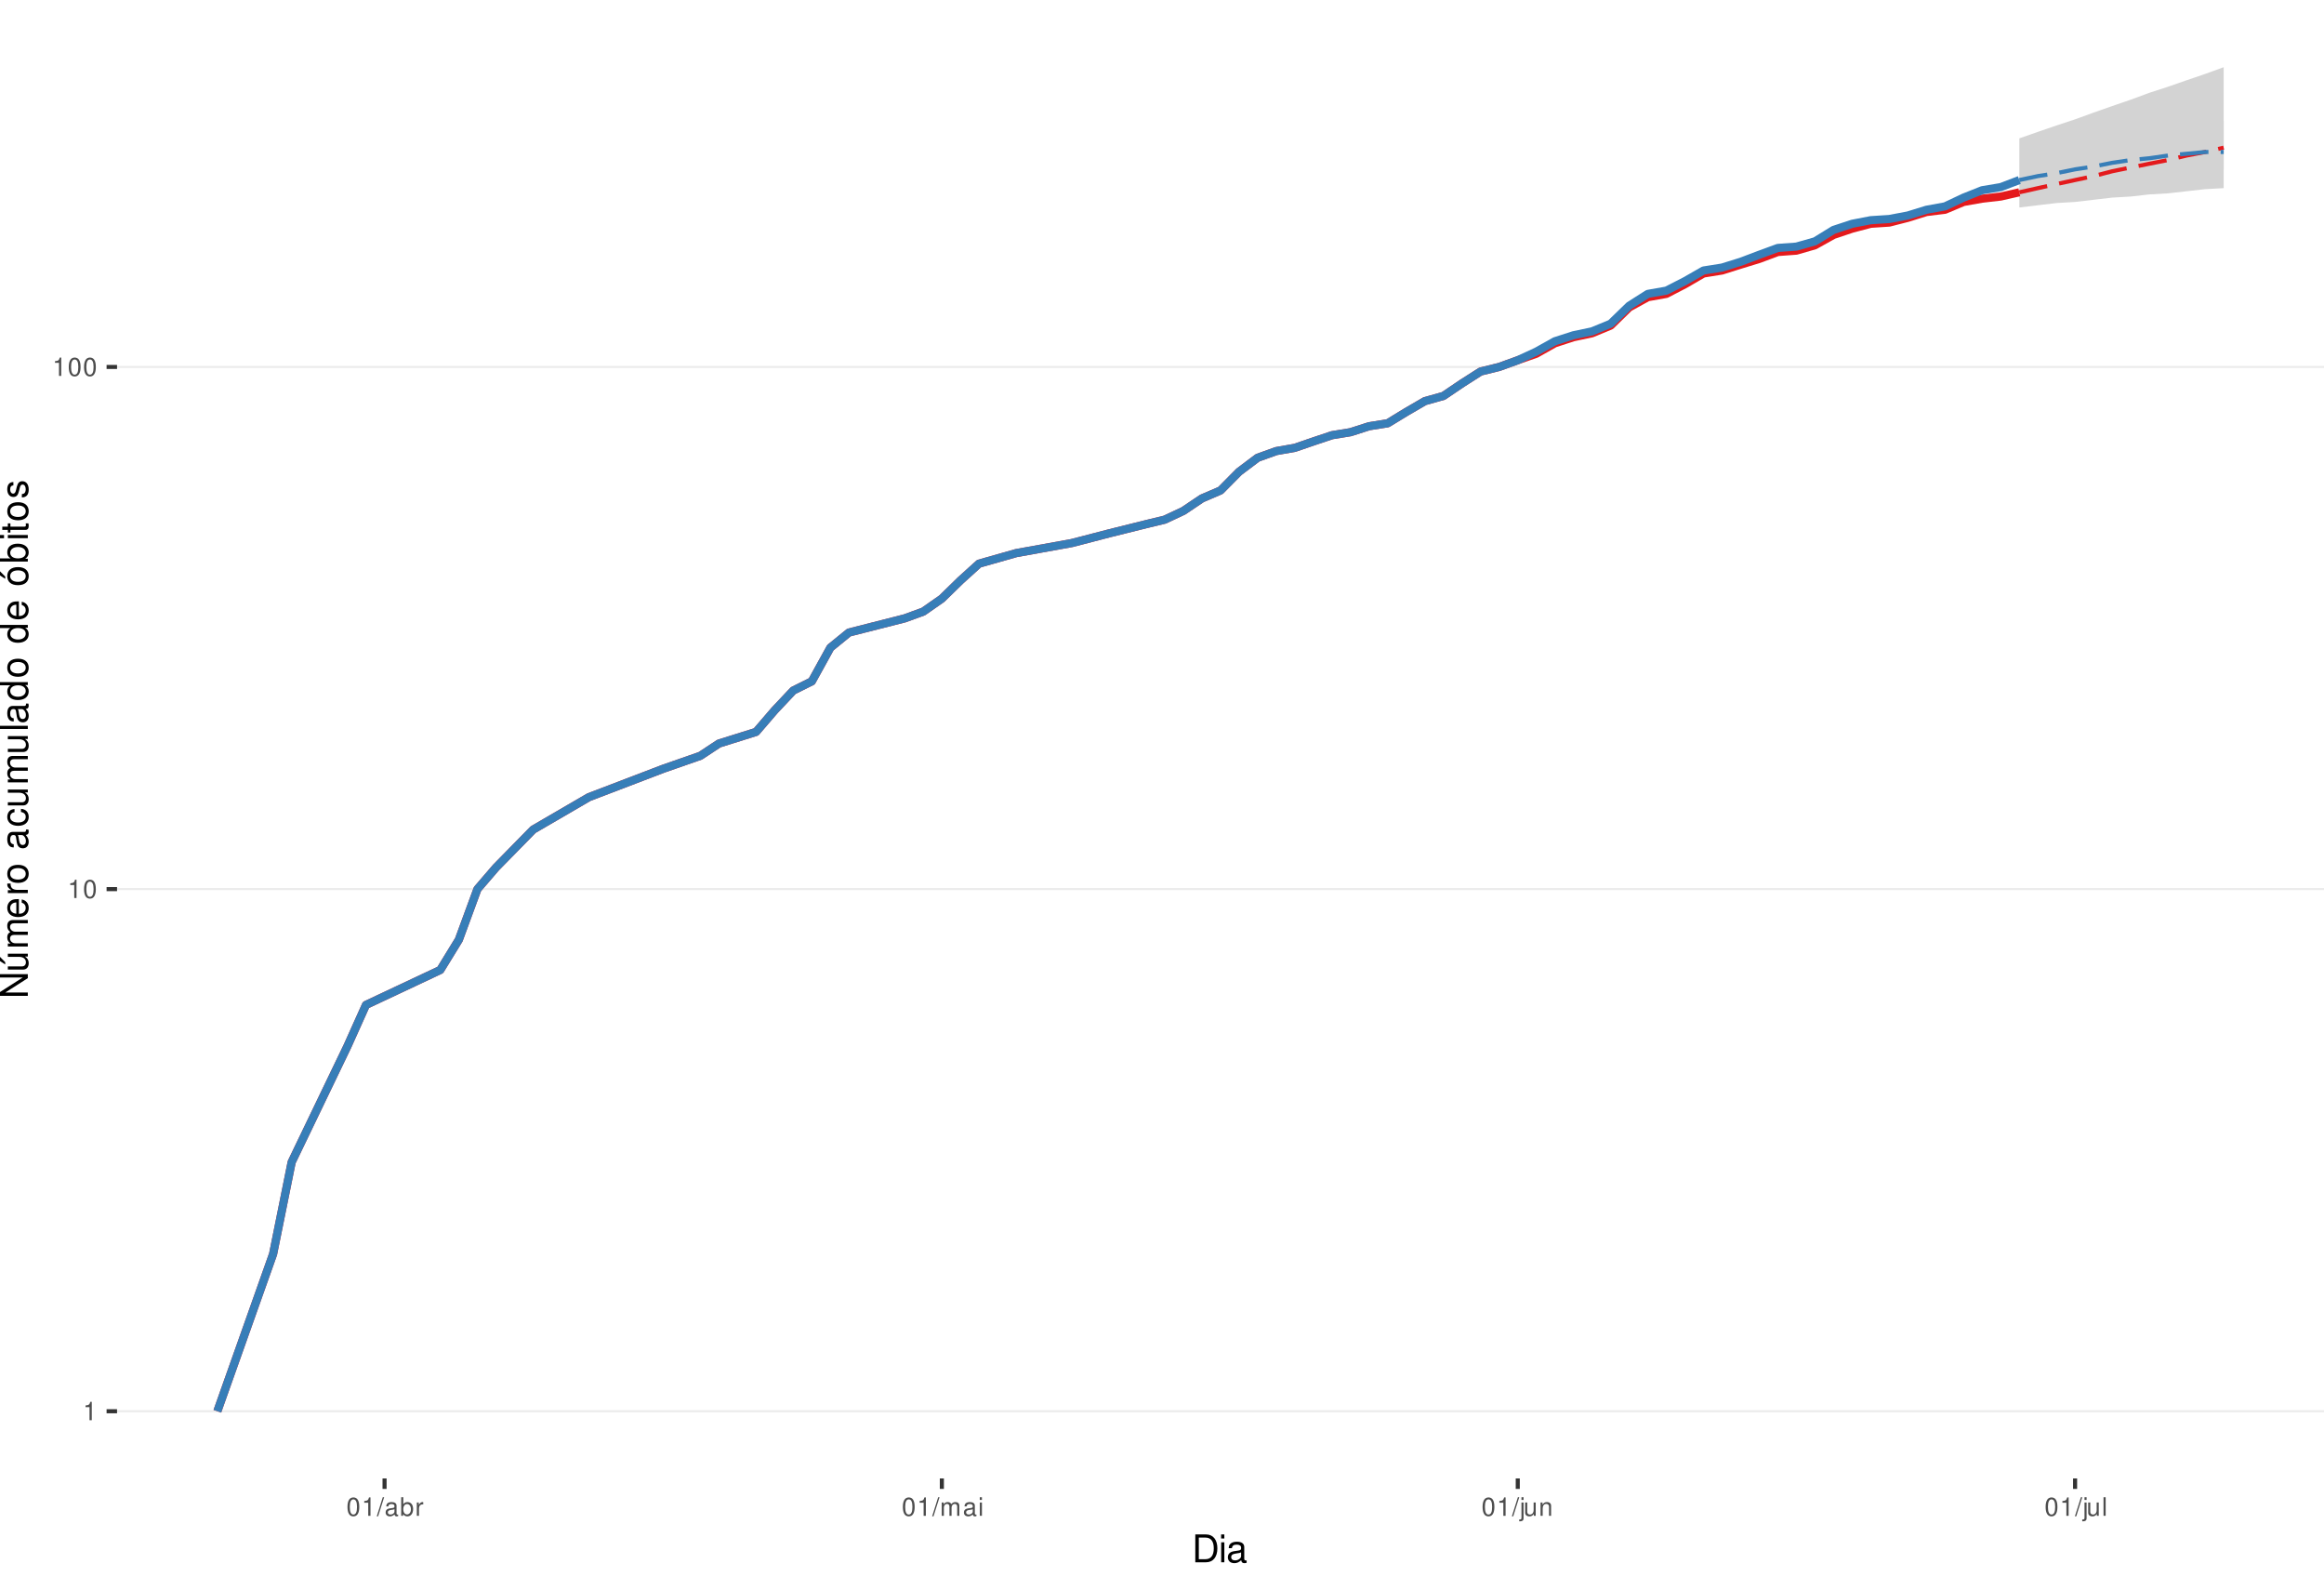
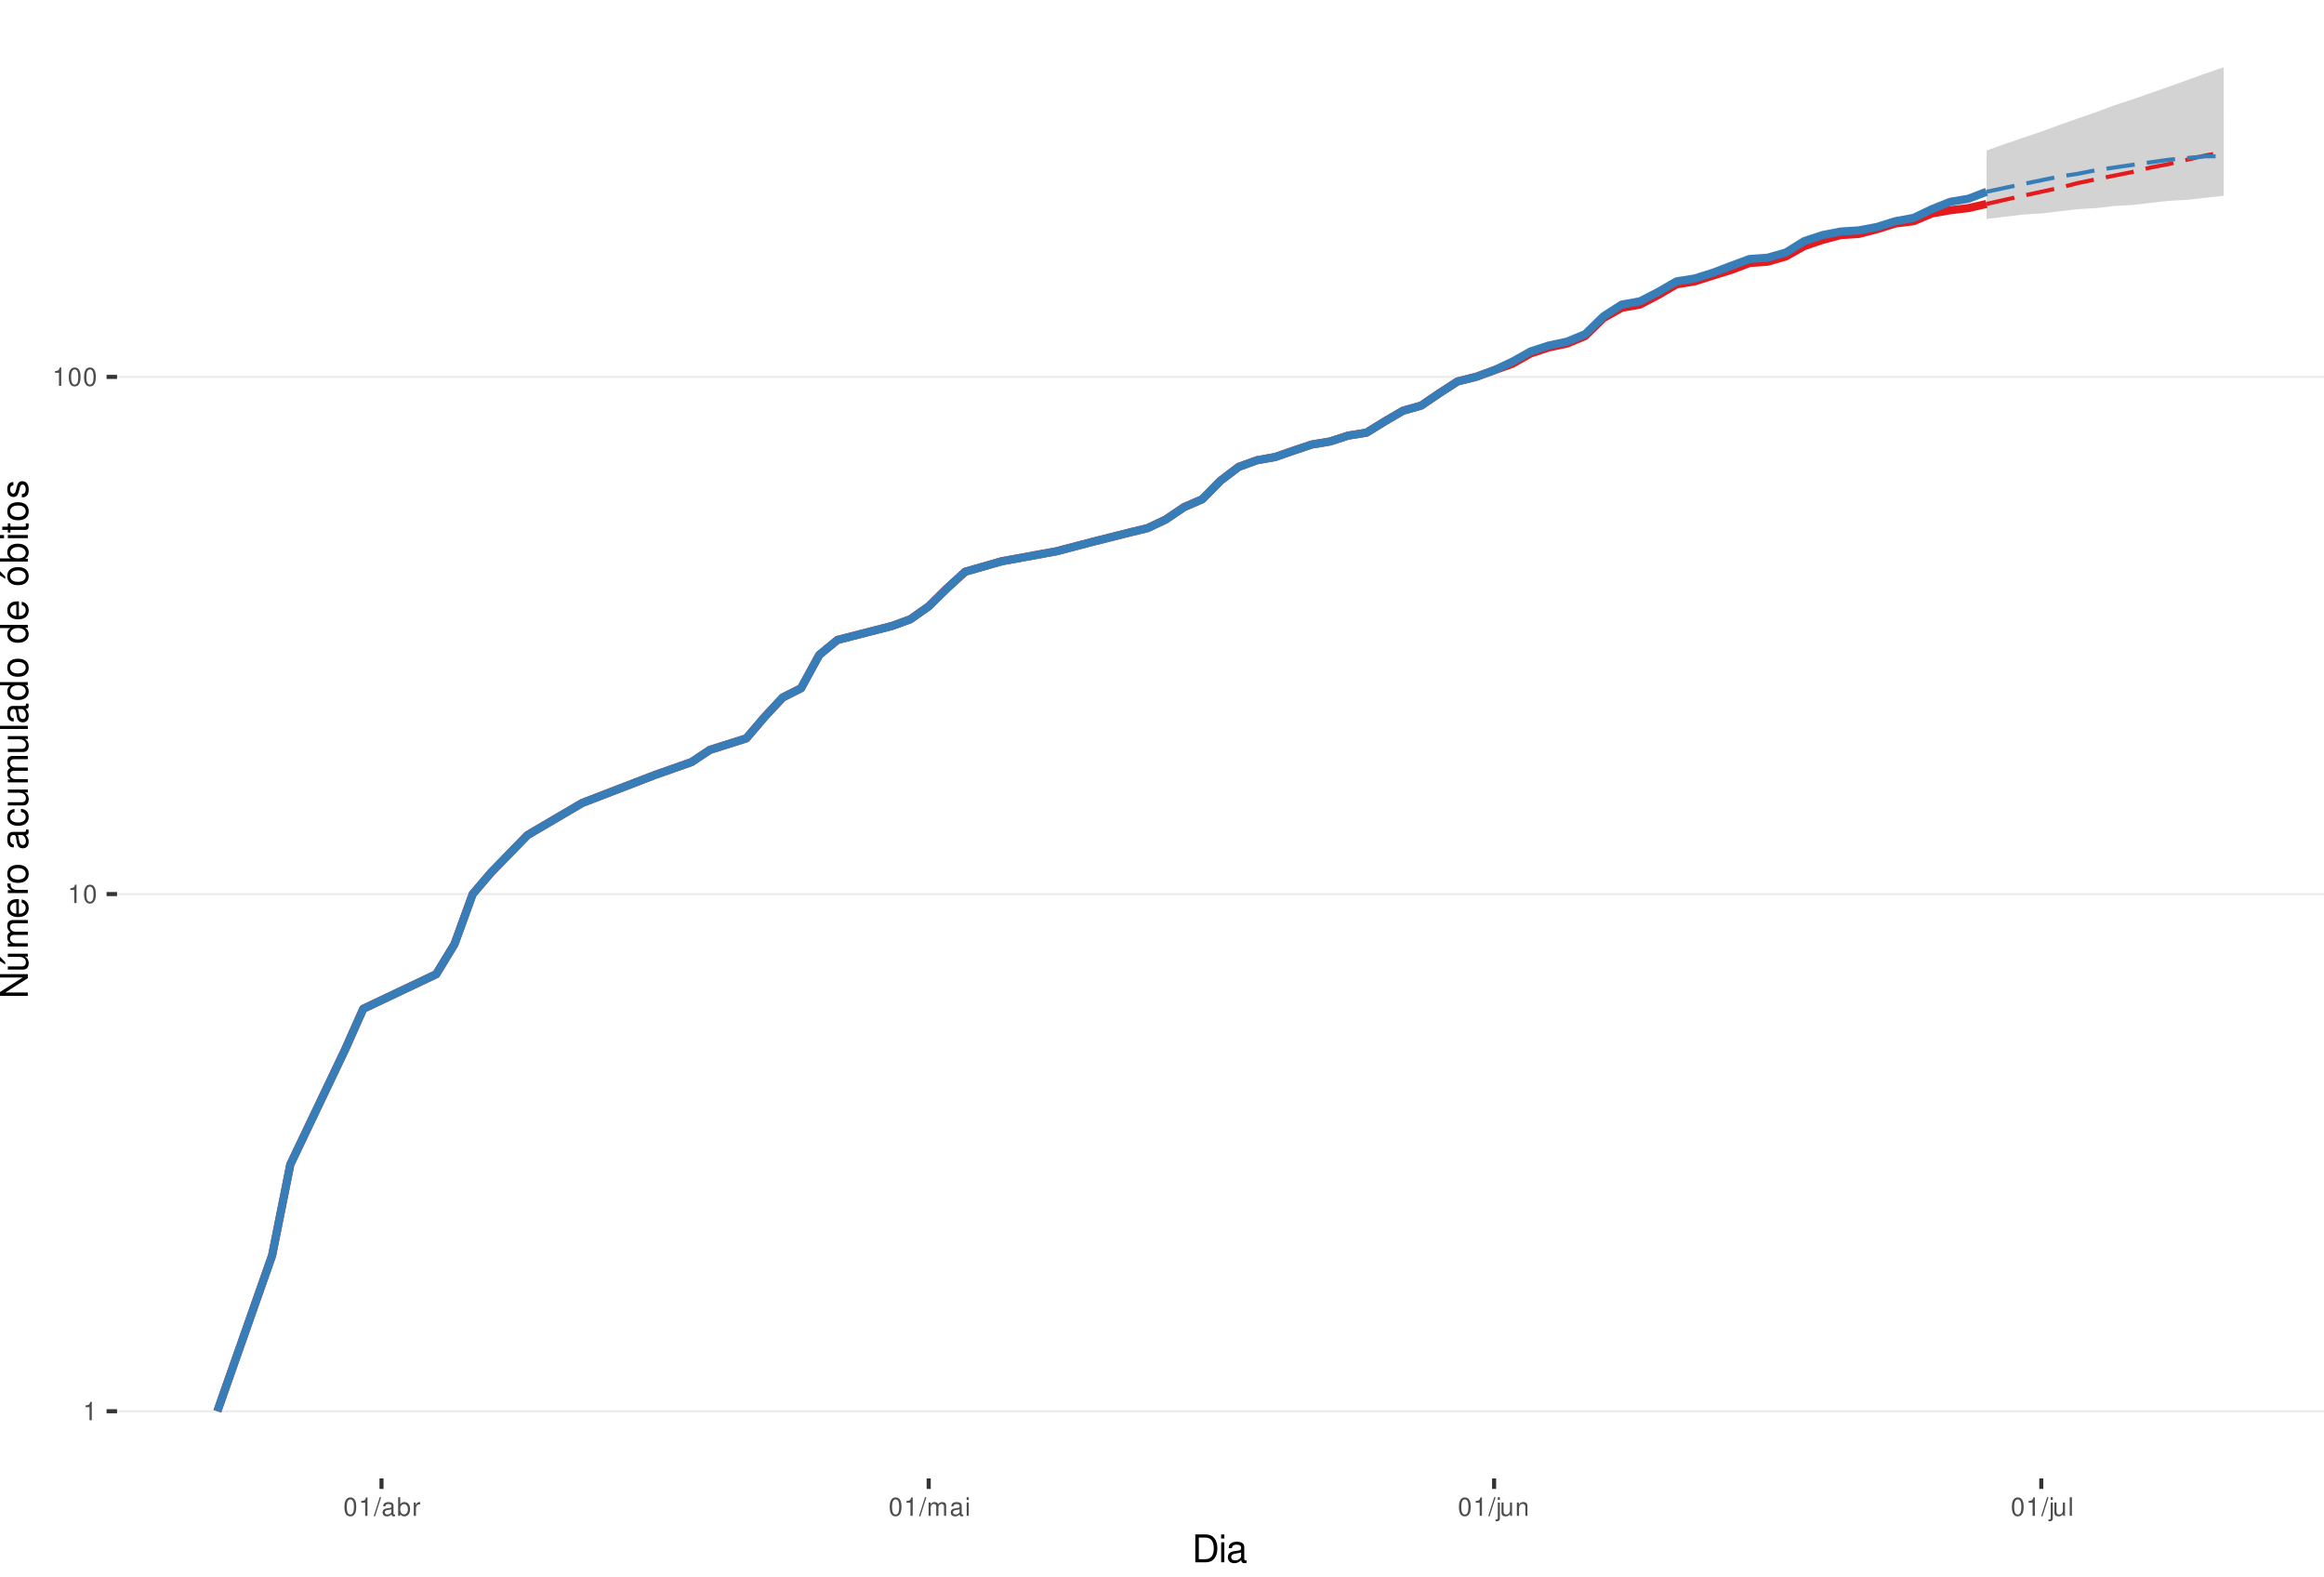
<svg xmlns="http://www.w3.org/2000/svg" xmlns:xlink="http://www.w3.org/1999/xlink" width="609pt" height="413pt" viewBox="0 0 609 413" version="1.1">
  <defs>
    <g>
      <symbol overflow="visible" id="glyph0-0">
        <path style="stroke:none;" d="" />
      </symbol>
      <symbol overflow="visible" id="glyph0-1">
        <path style="stroke:none;" d="M 1.719 -3.422 L 1.719 0 L 2.312 0 L 2.312 -4.812 L 1.922 -4.812 C 1.719 -4.078 1.578 -3.969 0.672 -3.859 L 0.672 -3.422 Z M 1.719 -3.422 " />
      </symbol>
      <symbol overflow="visible" id="glyph0-2">
        <path style="stroke:none;" d="M 1.828 -4.812 C 1.391 -4.812 0.984 -4.609 0.75 -4.281 C 0.438 -3.859 0.281 -3.219 0.281 -2.328 C 0.281 -0.703 0.812 0.156 1.828 0.156 C 2.828 0.156 3.375 -0.703 3.375 -2.297 C 3.375 -3.219 3.234 -3.844 2.922 -4.281 C 2.672 -4.625 2.281 -4.812 1.828 -4.812 Z M 1.828 -4.297 C 2.469 -4.297 2.781 -3.641 2.781 -2.344 C 2.781 -0.969 2.469 -0.328 1.812 -0.328 C 1.203 -0.328 0.891 -1 0.891 -2.328 C 0.891 -3.641 1.203 -4.297 1.828 -4.297 Z M 1.828 -4.297 " />
      </symbol>
      <symbol overflow="visible" id="glyph0-3">
        <path style="stroke:none;" d="M 1.531 -4.859 L -0.047 0.141 L 0.312 0.141 L 1.891 -4.859 Z M 1.531 -4.859 " />
      </symbol>
      <symbol overflow="visible" id="glyph0-4">
        <path style="stroke:none;" d="M 3.562 -0.328 C 3.5 -0.312 3.469 -0.312 3.438 -0.312 C 3.25 -0.312 3.141 -0.406 3.141 -0.578 L 3.141 -2.641 C 3.141 -3.25 2.688 -3.594 1.828 -3.594 C 1.312 -3.594 0.906 -3.438 0.672 -3.188 C 0.516 -3 0.453 -2.797 0.438 -2.453 L 0.984 -2.453 C 1.031 -2.875 1.297 -3.078 1.812 -3.078 C 2.312 -3.078 2.594 -2.891 2.594 -2.562 L 2.594 -2.406 C 2.578 -2.172 2.469 -2.078 2.016 -2.031 C 1.219 -1.922 1.109 -1.891 0.891 -1.812 C 0.484 -1.641 0.281 -1.328 0.281 -0.875 C 0.281 -0.25 0.719 0.156 1.422 0.156 C 1.859 0.156 2.219 0 2.609 -0.359 C 2.656 0 2.828 0.156 3.188 0.156 C 3.297 0.156 3.375 0.141 3.562 0.094 Z M 2.594 -1.094 C 2.594 -0.906 2.531 -0.797 2.375 -0.641 C 2.141 -0.438 1.875 -0.328 1.547 -0.328 C 1.109 -0.328 0.859 -0.547 0.859 -0.891 C 0.859 -1.266 1.094 -1.438 1.703 -1.531 C 2.297 -1.609 2.406 -1.641 2.594 -1.719 Z M 2.594 -1.094 " />
      </symbol>
      <symbol overflow="visible" id="glyph0-5">
        <path style="stroke:none;" d="M 0.359 -4.859 L 0.359 0 L 0.859 0 L 0.859 -0.453 C 1.125 -0.047 1.484 0.156 1.969 0.156 C 2.875 0.156 3.484 -0.594 3.484 -1.75 C 3.484 -2.891 2.922 -3.594 1.984 -3.594 C 1.516 -3.594 1.172 -3.406 0.906 -3.016 L 0.906 -4.859 Z M 1.891 -3.062 C 2.5 -3.062 2.906 -2.531 2.906 -1.703 C 2.906 -0.906 2.484 -0.359 1.891 -0.359 C 1.297 -0.359 0.906 -0.906 0.906 -1.719 C 0.906 -2.531 1.297 -3.062 1.891 -3.062 Z M 1.891 -3.062 " />
      </symbol>
      <symbol overflow="visible" id="glyph0-6">
        <path style="stroke:none;" d="M 0.453 -3.484 L 0.453 0 L 1.016 0 L 1.016 -1.812 C 1.031 -2.656 1.375 -3.016 2.141 -3 L 2.141 -3.562 C 2.047 -3.578 1.984 -3.594 1.922 -3.594 C 1.562 -3.594 1.297 -3.375 0.969 -2.859 L 0.969 -3.484 Z M 0.453 -3.484 " />
      </symbol>
      <symbol overflow="visible" id="glyph0-7">
        <path style="stroke:none;" d="M 0.469 -3.484 L 0.469 0 L 1.031 0 L 1.031 -2.188 C 1.031 -2.703 1.391 -3.109 1.844 -3.109 C 2.25 -3.109 2.484 -2.844 2.484 -2.406 L 2.484 0 L 3.047 0 L 3.047 -2.188 C 3.047 -2.703 3.422 -3.109 3.875 -3.109 C 4.266 -3.109 4.516 -2.844 4.516 -2.406 L 4.516 0 L 5.078 0 L 5.078 -2.609 C 5.078 -3.234 4.719 -3.594 4.062 -3.594 C 3.594 -3.594 3.312 -3.453 2.984 -3.062 C 2.781 -3.422 2.5 -3.594 2.047 -3.594 C 1.578 -3.594 1.266 -3.422 0.984 -3 L 0.984 -3.484 Z M 0.469 -3.484 " />
      </symbol>
      <symbol overflow="visible" id="glyph0-8">
        <path style="stroke:none;" d="M 1 -3.484 L 0.453 -3.484 L 0.453 0 L 1 0 Z M 1 -4.859 L 0.438 -4.859 L 0.438 -4.156 L 1 -4.156 Z M 1 -4.859 " />
      </symbol>
      <symbol overflow="visible" id="glyph0-9">
        <path style="stroke:none;" d="M 0.469 -3.484 L 0.469 0.5 C 0.469 0.859 0.359 0.969 0.016 0.969 C -0.031 0.969 -0.047 0.969 -0.125 0.953 L -0.125 1.438 C -0.047 1.438 -0.016 1.453 0.062 1.453 C 0.688 1.453 1.016 1.203 1.016 0.719 L 1.016 -3.484 Z M 1.016 -4.859 L 0.469 -4.859 L 0.469 -4.156 L 1.016 -4.156 Z M 1.016 -4.859 " />
      </symbol>
      <symbol overflow="visible" id="glyph0-10">
        <path style="stroke:none;" d="M 3.203 0 L 3.203 -3.484 L 2.656 -3.484 L 2.656 -1.516 C 2.656 -0.797 2.281 -0.328 1.703 -0.328 C 1.266 -0.328 0.984 -0.594 0.984 -1.016 L 0.984 -3.484 L 0.438 -3.484 L 0.438 -0.797 C 0.438 -0.219 0.859 0.156 1.547 0.156 C 2.062 0.156 2.391 -0.031 2.703 -0.484 L 2.703 0 Z M 3.203 0 " />
      </symbol>
      <symbol overflow="visible" id="glyph0-11">
        <path style="stroke:none;" d="M 0.469 -3.484 L 0.469 0 L 1.031 0 L 1.031 -1.922 C 1.031 -2.641 1.391 -3.109 1.969 -3.109 C 2.406 -3.109 2.688 -2.828 2.688 -2.422 L 2.688 0 L 3.234 0 L 3.234 -2.641 C 3.234 -3.219 2.812 -3.594 2.141 -3.594 C 1.625 -3.594 1.281 -3.391 0.984 -2.906 L 0.984 -3.484 Z M 0.469 -3.484 " />
      </symbol>
      <symbol overflow="visible" id="glyph0-12">
        <path style="stroke:none;" d="M 1.016 -4.859 L 0.453 -4.859 L 0.453 0 L 1.016 0 Z M 1.016 -4.859 " />
      </symbol>
      <symbol overflow="visible" id="glyph1-0">
        <path style="stroke:none;" d="" />
      </symbol>
      <symbol overflow="visible" id="glyph1-1">
        <path style="stroke:none;" d="M 0.891 0 L 3.703 0 C 5.547 0 6.672 -1.375 6.672 -3.656 C 6.672 -5.906 5.547 -7.297 3.703 -7.297 L 0.891 -7.297 Z M 1.812 -0.812 L 1.812 -6.469 L 3.547 -6.469 C 4.984 -6.469 5.734 -5.5 5.734 -3.641 C 5.734 -1.797 4.984 -0.812 3.547 -0.812 Z M 1.812 -0.812 " />
      </symbol>
      <symbol overflow="visible" id="glyph1-2">
        <path style="stroke:none;" d="M 1.5 -5.234 L 0.672 -5.234 L 0.672 0 L 1.5 0 Z M 1.5 -7.297 L 0.656 -7.297 L 0.656 -6.234 L 1.5 -6.234 Z M 1.5 -7.297 " />
      </symbol>
      <symbol overflow="visible" id="glyph1-3">
        <path style="stroke:none;" d="M 5.344 -0.484 C 5.266 -0.469 5.219 -0.469 5.172 -0.469 C 4.875 -0.469 4.719 -0.625 4.719 -0.875 L 4.719 -3.953 C 4.719 -4.891 4.047 -5.391 2.75 -5.391 C 1.984 -5.391 1.375 -5.172 1.016 -4.781 C 0.766 -4.516 0.672 -4.203 0.656 -3.688 L 1.484 -3.688 C 1.562 -4.328 1.938 -4.625 2.719 -4.625 C 3.484 -4.625 3.891 -4.344 3.891 -3.844 L 3.891 -3.625 C 3.875 -3.266 3.703 -3.125 3.016 -3.047 C 1.844 -2.891 1.656 -2.844 1.344 -2.719 C 0.734 -2.453 0.422 -2 0.422 -1.312 C 0.422 -0.375 1.078 0.234 2.141 0.234 C 2.797 0.234 3.328 0 3.922 -0.547 C 3.984 0 4.234 0.234 4.781 0.234 C 4.953 0.234 5.062 0.203 5.344 0.141 Z M 3.891 -1.656 C 3.891 -1.375 3.812 -1.203 3.562 -0.969 C 3.219 -0.656 2.812 -0.5 2.312 -0.5 C 1.672 -0.5 1.297 -0.812 1.297 -1.344 C 1.297 -1.891 1.656 -2.172 2.547 -2.297 C 3.438 -2.422 3.609 -2.453 3.891 -2.594 Z M 3.891 -1.656 " />
      </symbol>
      <symbol overflow="visible" id="glyph2-0">
        <path style="stroke:none;" d="" />
      </symbol>
      <symbol overflow="visible" id="glyph2-1">
        <path style="stroke:none;" d="M -7.297 -6.453 L -7.297 -5.578 L -1.328 -5.578 L -7.297 -1.766 L -7.297 -0.766 L 0 -0.766 L 0 -1.641 L -5.906 -1.641 L 0 -5.406 L 0 -6.453 Z M -7.297 -6.453 " />
      </symbol>
      <symbol overflow="visible" id="glyph2-2">
        <path style="stroke:none;" d="M 0 -4.812 L -5.234 -4.812 L -5.234 -3.984 L -2.266 -3.984 C -1.203 -3.984 -0.5 -3.438 -0.5 -2.562 C -0.5 -1.906 -0.906 -1.484 -1.531 -1.484 L -5.234 -1.484 L -5.234 -0.656 L -1.203 -0.656 C -0.328 -0.656 0.234 -1.297 0.234 -2.312 C 0.234 -3.094 -0.047 -3.578 -0.734 -4.062 L 0 -4.062 Z M -7.406 -2.953 L -5.922 -2 L -5.922 -2.594 L -7.406 -4.094 Z M -7.406 -2.953 " />
      </symbol>
      <symbol overflow="visible" id="glyph2-3">
        <path style="stroke:none;" d="M -5.234 -0.703 L 0 -0.703 L 0 -1.547 L -3.297 -1.547 C -4.047 -1.547 -4.656 -2.094 -4.656 -2.766 C -4.656 -3.391 -4.281 -3.734 -3.609 -3.734 L 0 -3.734 L 0 -4.578 L -3.297 -4.578 C -4.047 -4.578 -4.656 -5.125 -4.656 -5.812 C -4.656 -6.422 -4.266 -6.781 -3.609 -6.781 L 0 -6.781 L 0 -7.625 L -3.938 -7.625 C -4.875 -7.625 -5.391 -7.078 -5.391 -6.094 C -5.391 -5.406 -5.188 -4.984 -4.594 -4.484 C -5.156 -4.188 -5.391 -3.766 -5.391 -3.078 C -5.391 -2.375 -5.125 -1.906 -4.5 -1.469 L -5.234 -1.469 Z M -5.234 -0.703 " />
      </symbol>
      <symbol overflow="visible" id="glyph2-4">
        <path style="stroke:none;" d="M -2.344 -5.125 C -3.141 -5.125 -3.625 -5.062 -4.016 -4.922 C -4.875 -4.578 -5.391 -3.781 -5.391 -2.797 C -5.391 -1.344 -4.281 -0.406 -2.547 -0.406 C -0.812 -0.406 0.234 -1.297 0.234 -2.781 C 0.234 -3.984 -0.453 -4.812 -1.594 -5.016 L -1.594 -4.188 C -0.906 -3.953 -0.547 -3.484 -0.547 -2.812 C -0.547 -2.281 -0.781 -1.828 -1.219 -1.547 C -1.516 -1.344 -1.812 -1.281 -2.344 -1.266 Z M -3.016 -1.297 C -3.984 -1.359 -4.625 -1.953 -4.625 -2.797 C -4.625 -3.641 -3.953 -4.234 -3.016 -4.234 Z M -3.016 -1.297 " />
      </symbol>
      <symbol overflow="visible" id="glyph2-5">
        <path style="stroke:none;" d="M -5.234 -0.688 L 0 -0.688 L 0 -1.531 L -2.719 -1.531 C -3.984 -1.547 -4.547 -2.062 -4.516 -3.203 L -5.359 -3.203 C -5.375 -3.062 -5.391 -2.984 -5.391 -2.891 C -5.391 -2.344 -5.062 -1.938 -4.297 -1.453 L -5.234 -1.453 Z M -5.234 -0.688 " />
      </symbol>
      <symbol overflow="visible" id="glyph2-6">
        <path style="stroke:none;" d="M -5.391 -2.719 C -5.391 -1.234 -4.344 -0.359 -2.578 -0.359 C -0.812 -0.359 0.234 -1.234 0.234 -2.734 C 0.234 -4.203 -0.812 -5.094 -2.547 -5.094 C -4.359 -5.094 -5.391 -4.234 -5.391 -2.719 Z M -4.625 -2.734 C -4.625 -3.672 -3.844 -4.234 -2.547 -4.234 C -1.312 -4.234 -0.547 -3.656 -0.547 -2.734 C -0.547 -1.797 -1.312 -1.234 -2.578 -1.234 C -3.844 -1.234 -4.625 -1.797 -4.625 -2.734 Z M -4.625 -2.734 " />
      </symbol>
      <symbol overflow="visible" id="glyph2-7">
        <path style="stroke:none;" d="" />
      </symbol>
      <symbol overflow="visible" id="glyph2-8">
        <path style="stroke:none;" d="M -0.484 -5.344 C -0.469 -5.266 -0.469 -5.219 -0.469 -5.172 C -0.469 -4.875 -0.625 -4.719 -0.875 -4.719 L -3.953 -4.719 C -4.891 -4.719 -5.391 -4.047 -5.391 -2.75 C -5.391 -1.984 -5.172 -1.375 -4.781 -1.016 C -4.516 -0.766 -4.203 -0.672 -3.688 -0.656 L -3.688 -1.484 C -4.328 -1.562 -4.625 -1.938 -4.625 -2.719 C -4.625 -3.484 -4.344 -3.891 -3.844 -3.891 L -3.625 -3.891 C -3.266 -3.875 -3.125 -3.703 -3.047 -3.016 C -2.891 -1.844 -2.844 -1.656 -2.719 -1.344 C -2.453 -0.734 -2 -0.422 -1.312 -0.422 C -0.375 -0.422 0.234 -1.078 0.234 -2.141 C 0.234 -2.797 0 -3.328 -0.547 -3.922 C 0 -3.984 0.234 -4.234 0.234 -4.781 C 0.234 -4.953 0.203 -5.062 0.141 -5.344 Z M -1.656 -3.891 C -1.375 -3.891 -1.203 -3.812 -0.969 -3.562 C -0.656 -3.219 -0.5 -2.812 -0.5 -2.312 C -0.5 -1.672 -0.812 -1.297 -1.344 -1.297 C -1.891 -1.297 -2.172 -1.656 -2.297 -2.547 C -2.422 -3.438 -2.453 -3.609 -2.594 -3.891 Z M -1.656 -3.891 " />
      </symbol>
      <symbol overflow="visible" id="glyph2-9">
        <path style="stroke:none;" d="M -3.484 -4.703 C -3.984 -4.672 -4.312 -4.562 -4.609 -4.359 C -5.094 -4 -5.391 -3.375 -5.391 -2.641 C -5.391 -1.219 -4.266 -0.312 -2.531 -0.312 C -0.844 -0.312 0.234 -1.203 0.234 -2.625 C 0.234 -3.875 -0.516 -4.672 -1.797 -4.766 L -1.797 -3.938 C -0.953 -3.797 -0.547 -3.359 -0.547 -2.656 C -0.547 -1.734 -1.297 -1.188 -2.531 -1.188 C -3.844 -1.188 -4.625 -1.719 -4.625 -2.625 C -4.625 -3.328 -4.203 -3.766 -3.484 -3.875 Z M -3.484 -4.703 " />
      </symbol>
      <symbol overflow="visible" id="glyph2-10">
        <path style="stroke:none;" d="M 0 -4.812 L -5.234 -4.812 L -5.234 -3.984 L -2.266 -3.984 C -1.203 -3.984 -0.5 -3.438 -0.5 -2.562 C -0.5 -1.906 -0.906 -1.484 -1.531 -1.484 L -5.234 -1.484 L -5.234 -0.656 L -1.203 -0.656 C -0.328 -0.656 0.234 -1.297 0.234 -2.312 C 0.234 -3.094 -0.047 -3.578 -0.734 -4.062 L 0 -4.062 Z M 0 -4.812 " />
      </symbol>
      <symbol overflow="visible" id="glyph2-11">
        <path style="stroke:none;" d="M -7.297 -1.516 L -7.297 -0.688 L 0 -0.688 L 0 -1.516 Z M -7.297 -1.516 " />
      </symbol>
      <symbol overflow="visible" id="glyph2-12">
        <path style="stroke:none;" d="M -7.297 -4.953 L -7.297 -4.125 L -4.578 -4.125 C -5.109 -3.766 -5.391 -3.203 -5.391 -2.516 C -5.391 -1.156 -4.297 -0.266 -2.625 -0.266 C -0.859 -0.266 0.234 -1.125 0.234 -2.547 C 0.234 -3.266 -0.047 -3.766 -0.688 -4.203 L 0 -4.203 L 0 -4.953 Z M -4.609 -2.656 C -4.609 -3.547 -3.812 -4.125 -2.562 -4.125 C -1.344 -4.125 -0.547 -3.547 -0.547 -2.656 C -0.547 -1.734 -1.359 -1.125 -2.578 -1.125 C -3.797 -1.125 -4.609 -1.734 -4.609 -2.656 Z M -4.609 -2.656 " />
      </symbol>
      <symbol overflow="visible" id="glyph2-13">
        <path style="stroke:none;" d="M -5.391 -2.719 C -5.391 -1.234 -4.344 -0.359 -2.578 -0.359 C -0.812 -0.359 0.234 -1.234 0.234 -2.734 C 0.234 -4.203 -0.812 -5.094 -2.547 -5.094 C -4.359 -5.094 -5.391 -4.234 -5.391 -2.719 Z M -4.625 -2.734 C -4.625 -3.672 -3.844 -4.234 -2.547 -4.234 C -1.312 -4.234 -0.547 -3.656 -0.547 -2.734 C -0.547 -1.797 -1.312 -1.234 -2.578 -1.234 C -3.844 -1.234 -4.625 -1.797 -4.625 -2.734 Z M -7.406 -2.984 L -5.922 -2.016 L -5.922 -2.625 L -7.406 -4.109 Z M -7.406 -2.984 " />
      </symbol>
      <symbol overflow="visible" id="glyph2-14">
        <path style="stroke:none;" d="M -7.297 -0.547 L 0 -0.547 L 0 -1.297 L -0.672 -1.297 C -0.062 -1.688 0.234 -2.219 0.234 -2.953 C 0.234 -4.328 -0.906 -5.234 -2.641 -5.234 C -4.344 -5.234 -5.391 -4.375 -5.391 -2.984 C -5.391 -2.266 -5.125 -1.766 -4.531 -1.375 L -7.297 -1.375 Z M -4.609 -2.828 C -4.609 -3.766 -3.797 -4.359 -2.547 -4.359 C -1.359 -4.359 -0.547 -3.734 -0.547 -2.828 C -0.547 -1.938 -1.344 -1.375 -2.578 -1.375 C -3.812 -1.375 -4.609 -1.938 -4.609 -2.828 Z M -4.609 -2.828 " />
      </symbol>
      <symbol overflow="visible" id="glyph2-15">
        <path style="stroke:none;" d="M -5.234 -1.5 L -5.234 -0.672 L 0 -0.672 L 0 -1.5 Z M -7.297 -1.5 L -7.297 -0.656 L -6.234 -0.656 L -6.234 -1.5 Z M -7.297 -1.5 " />
      </symbol>
      <symbol overflow="visible" id="glyph2-16">
        <path style="stroke:none;" d="M -5.234 -2.547 L -5.234 -1.688 L -6.688 -1.688 L -6.688 -0.844 L -5.234 -0.844 L -5.234 -0.141 L -4.562 -0.141 L -4.562 -0.844 L -0.594 -0.844 C -0.062 -0.844 0.234 -1.203 0.234 -1.859 C 0.234 -2.078 0.203 -2.266 0.156 -2.547 L -0.547 -2.547 C -0.516 -2.422 -0.5 -2.312 -0.5 -2.141 C -0.5 -1.781 -0.594 -1.688 -0.969 -1.688 L -4.562 -1.688 L -4.562 -2.547 Z M -5.234 -2.547 " />
      </symbol>
      <symbol overflow="visible" id="glyph2-17">
        <path style="stroke:none;" d="M -3.781 -4.375 C -4.812 -4.375 -5.391 -3.688 -5.391 -2.484 C -5.391 -1.266 -4.766 -0.469 -3.797 -0.469 C -2.969 -0.469 -2.578 -0.891 -2.281 -2.125 L -2.094 -2.906 C -1.953 -3.484 -1.734 -3.719 -1.375 -3.719 C -0.875 -3.719 -0.547 -3.234 -0.547 -2.5 C -0.547 -2.047 -0.672 -1.672 -0.891 -1.453 C -1.047 -1.328 -1.188 -1.266 -1.562 -1.219 L -1.562 -0.344 C -0.344 -0.375 0.234 -1.062 0.234 -2.438 C 0.234 -3.75 -0.422 -4.594 -1.438 -4.594 C -2.203 -4.594 -2.641 -4.156 -2.891 -3.109 L -3.078 -2.312 C -3.234 -1.625 -3.453 -1.344 -3.828 -1.344 C -4.312 -1.344 -4.625 -1.766 -4.625 -2.453 C -4.625 -3.125 -4.328 -3.484 -3.781 -3.5 Z M -3.781 -4.375 " />
      </symbol>
    </g>
    <clipPath id="clip1">
      <path d="M 30.672 0 L 609 0 L 609 387.328 L 30.672 387.328 Z M 30.672 0 " />
    </clipPath>
    <clipPath id="clip2">
      <path d="M 30.672 369 L 609 369 L 609 370 L 30.672 370 Z M 30.672 369 " />
    </clipPath>
    <clipPath id="clip3">
-       <path d="M 30.672 232 L 609 232 L 609 234 L 30.672 234 Z M 30.672 232 " />
+       <path d="M 30.672 233 L 609 233 L 609 235 L 30.672 235 Z M 30.672 233 " />
    </clipPath>
    <clipPath id="clip4">
-       <path d="M 30.672 95 L 609 95 L 609 97 L 30.672 97 Z M 30.672 95 " />
+       <path d="M 30.672 98 L 609 98 L 609 100 L 30.672 100 Z M 30.672 98 " />
    </clipPath>
  </defs>
  <g id="surface46">
    <rect x="0" y="0" width="609" height="413" style="fill:rgb(100%,100%,100%);fill-opacity:1;stroke:none;" />
    <rect x="0" y="0" width="609" height="413" style="fill:rgb(100%,100%,100%);fill-opacity:1;stroke:none;" />
    <path style="fill:none;stroke-width:1.067;stroke-linecap:round;stroke-linejoin:round;stroke:rgb(100%,100%,100%);stroke-opacity:1;stroke-miterlimit:10;" d="M 0 413 L 609 413 L 609 0 L 0 0 Z M 0 413 " />
    <g clip-path="url(#clip1)" clip-rule="nonzero">
      <path style=" stroke:none;fill-rule:nonzero;fill:rgb(100%,100%,100%);fill-opacity:1;" d="M 30.672 387.328 L 609 387.328 L 609 0 L 30.672 0 Z M 30.672 387.328 " />
    </g>
    <g clip-path="url(#clip2)" clip-rule="nonzero">
      <path style="fill:none;stroke-width:0.533;stroke-linecap:butt;stroke-linejoin:round;stroke:rgb(92.157%,92.157%,92.157%);stroke-opacity:1;stroke-miterlimit:10;" d="M 30.672 369.723 L 609 369.723 " />
    </g>
    <g clip-path="url(#clip3)" clip-rule="nonzero">
-       <path style="fill:none;stroke-width:0.533;stroke-linecap:butt;stroke-linejoin:round;stroke:rgb(92.157%,92.157%,92.157%);stroke-opacity:1;stroke-miterlimit:10;" d="M 30.672 232.926 L 609 232.926 " />
+       <path style="fill:none;stroke-width:0.533;stroke-linecap:butt;stroke-linejoin:round;stroke:rgb(92.157%,92.157%,92.157%);stroke-opacity:1;stroke-miterlimit:10;" d="M 30.672 234.23 L 609 234.23 " />
    </g>
    <g clip-path="url(#clip4)" clip-rule="nonzero">
-       <path style="fill:none;stroke-width:0.533;stroke-linecap:butt;stroke-linejoin:round;stroke:rgb(92.157%,92.157%,92.157%);stroke-opacity:1;stroke-miterlimit:10;" d="M 30.672 96.133 L 609 96.133 " />
-     </g>
-     <path style=" stroke:none;fill-rule:nonzero;fill:rgb(82.745%,82.745%,82.745%);fill-opacity:1;" d="M 529.164 36.25 L 534.031 34.539 L 538.898 32.875 L 543.77 31.262 L 548.637 29.492 L 553.504 27.777 L 558.371 26.109 L 563.238 24.309 L 568.109 22.73 L 572.977 21.031 L 577.844 19.375 L 582.711 17.605 L 582.711 49.289 L 577.844 49.559 L 572.977 50.105 L 568.109 50.656 L 563.238 50.934 L 558.371 51.488 L 553.504 51.77 L 548.637 52.336 L 543.77 52.906 L 538.898 53.195 L 534.031 53.773 L 529.164 54.359 Z M 529.164 36.25 " />
-     <path style=" stroke:none;fill-rule:nonzero;fill:rgb(82.745%,82.745%,82.745%);fill-opacity:1;" d="M 529.164 47.168 L 534.031 45.117 L 538.898 42.895 L 543.77 41.223 L 548.637 39.363 L 553.504 37.785 L 558.371 36.25 L 563.238 34.961 L 568.109 33.703 L 572.977 32.672 L 577.844 31.859 L 582.711 31.66 L 582.711 44.367 L 577.844 44.367 L 568.109 44.867 L 563.238 45.117 L 558.371 45.117 L 553.504 45.625 L 543.77 46.133 L 538.898 46.391 L 534.031 46.906 Z M 529.164 47.168 " />
-     <path style="fill:none;stroke-width:2.134;stroke-linecap:butt;stroke-linejoin:round;stroke:rgb(89.412%,10.196%,10.98%);stroke-opacity:1;stroke-miterlimit:10;" d="M 56.957 369.723 L 71.562 328.543 L 76.43 304.453 L 91.035 274.105 L 95.902 263.273 L 115.375 254.117 L 120.242 246.184 L 125.113 232.926 L 129.98 227.266 L 139.715 217.34 L 154.32 208.84 L 173.793 201.402 L 183.527 198.008 L 188.398 194.793 L 198.133 191.746 L 203 186.086 L 207.871 180.914 L 212.738 178.492 L 217.605 169.672 L 222.473 165.711 L 237.078 161.996 L 241.945 160.223 L 246.812 156.828 L 251.684 152.07 L 256.551 147.668 L 266.285 144.906 L 280.891 142.266 L 290.629 139.734 L 300.363 137.312 L 305.23 136.133 L 310.098 133.848 L 314.969 130.578 L 319.836 128.492 L 324.703 123.582 L 329.57 119.922 L 334.441 118.176 L 339.309 117.32 L 344.176 115.648 L 349.043 114.02 L 353.914 113.223 L 358.781 111.66 L 363.648 110.891 L 368.516 107.922 L 373.383 105.09 L 378.254 103.727 L 383.121 100.441 L 387.988 97.332 L 392.855 96.133 L 397.727 94.375 L 402.594 92.668 L 407.461 89.93 L 412.328 88.348 L 417.199 87.312 L 422.066 85.301 L 426.934 80.543 L 431.801 77.863 L 436.668 76.996 L 441.539 74.469 L 446.406 71.648 L 451.273 70.867 L 456.141 69.332 L 461.012 67.84 L 465.879 66.02 L 470.746 65.664 L 475.613 64.258 L 480.484 61.543 L 485.352 59.906 L 490.219 58.629 L 495.086 58.312 L 499.953 57.066 L 504.824 55.547 L 509.691 54.953 L 514.559 52.906 L 519.426 52.051 L 524.297 51.488 L 529.164 50.379 " />
-     <path style="fill:none;stroke-width:1.067;stroke-linecap:butt;stroke-linejoin:round;stroke:rgb(89.412%,10.196%,10.98%);stroke-opacity:1;stroke-dasharray:7.469,3.201;stroke-miterlimit:10;" d="M 529.164 50.379 L 534.031 49.289 L 538.898 48.219 L 543.77 47.168 L 548.637 46.133 L 553.504 44.867 L 558.371 43.871 L 563.238 42.895 L 568.109 41.934 L 572.977 40.75 L 577.844 39.824 L 582.711 38.684 " />
-     <path style="fill:none;stroke-width:2.134;stroke-linecap:butt;stroke-linejoin:round;stroke:rgb(21.569%,49.412%,72.157%);stroke-opacity:1;stroke-miterlimit:10;" d="M 56.957 369.723 L 71.562 328.543 L 76.43 304.453 L 91.035 274.105 L 95.902 263.273 L 115.375 254.117 L 120.242 246.184 L 125.113 232.926 L 129.98 227.266 L 139.715 217.34 L 154.32 208.84 L 173.793 201.402 L 183.527 198.008 L 188.398 194.793 L 198.133 191.746 L 203 186.086 L 207.871 180.914 L 212.738 178.492 L 217.605 169.672 L 222.473 165.711 L 237.078 161.996 L 241.945 160.223 L 246.812 156.828 L 251.684 152.07 L 256.551 147.668 L 266.285 144.906 L 280.891 142.266 L 290.629 139.734 L 300.363 137.312 L 305.23 136.133 L 310.098 133.848 L 314.969 130.578 L 319.836 128.492 L 324.703 123.582 L 329.57 119.922 L 334.441 118.176 L 339.309 117.32 L 344.176 115.648 L 349.043 114.02 L 353.914 113.223 L 358.781 111.66 L 363.648 110.891 L 368.516 107.922 L 373.383 105.09 L 378.254 103.727 L 383.121 100.441 L 387.988 97.332 L 392.855 96.133 L 397.727 94.375 L 402.594 92.113 L 407.461 89.398 L 412.328 87.828 L 417.199 86.805 L 422.066 84.805 L 426.934 80.09 L 431.801 76.996 L 436.668 76.141 L 441.539 73.648 L 446.406 70.867 L 451.273 70.094 L 456.141 68.582 L 461.012 66.742 L 465.879 64.957 L 470.746 64.605 L 475.613 63.227 L 480.484 60.23 L 485.352 58.629 L 490.219 57.688 L 495.086 57.375 L 499.953 56.457 L 504.824 54.953 L 509.691 54.066 L 514.559 51.77 L 519.426 49.832 L 524.297 49.02 L 529.164 47.168 " />
-     <path style="fill:none;stroke-width:1.067;stroke-linecap:butt;stroke-linejoin:round;stroke:rgb(21.569%,49.412%,72.157%);stroke-opacity:1;stroke-dasharray:7.469,3.201;stroke-miterlimit:10;" d="M 529.164 47.168 L 534.031 46.133 L 538.898 45.371 L 543.77 44.367 L 548.637 43.625 L 553.504 42.652 L 558.371 41.934 L 563.238 41.457 L 568.109 40.75 L 572.977 40.285 L 577.844 39.824 L 582.711 39.824 " />
+       <path style="fill:none;stroke-width:0.533;stroke-linecap:butt;stroke-linejoin:round;stroke:rgb(92.157%,92.157%,92.157%);stroke-opacity:1;stroke-miterlimit:10;" d="M 30.672 98.738 L 609 98.738 " />
+     </g>
+     <path style=" stroke:none;fill-rule:nonzero;fill:rgb(82.745%,82.745%,82.745%);fill-opacity:1;" d="M 520.578 39.426 L 525.355 37.73 L 530.137 36.086 L 534.918 34.484 L 539.695 32.734 L 544.477 31.035 L 549.254 29.383 L 554.035 27.598 L 558.812 26.039 L 563.594 24.352 L 568.375 22.711 L 573.152 20.961 L 577.934 19.258 L 582.711 17.605 L 582.711 51.281 L 577.934 51.809 L 573.152 52.344 L 568.375 52.609 L 563.594 53.148 L 558.812 53.695 L 554.035 53.969 L 549.254 54.52 L 544.477 54.801 L 539.695 55.359 L 534.918 55.926 L 530.137 56.211 L 525.355 56.785 L 520.578 57.363 Z M 520.578 39.426 " />
+     <path style=" stroke:none;fill-rule:nonzero;fill:rgb(82.745%,82.745%,82.745%);fill-opacity:1;" d="M 520.578 50.238 L 525.355 47.961 L 530.137 45.77 L 534.918 43.656 L 539.695 41.836 L 544.477 39.855 L 549.254 38.152 L 554.035 36.699 L 558.812 35.281 L 563.594 33.895 L 568.375 32.734 L 573.152 31.785 L 577.934 31.035 L 582.711 30.664 L 582.711 46.734 L 577.934 46.734 L 573.152 46.977 L 568.375 47.223 L 558.812 47.715 L 554.035 47.961 L 549.254 48.211 L 544.477 48.461 L 539.695 48.711 L 534.918 49.215 L 530.137 49.473 L 525.355 49.984 Z M 520.578 50.238 " />
+     <path style="fill:none;stroke-width:2.134;stroke-linecap:butt;stroke-linejoin:round;stroke:rgb(89.412%,10.196%,10.98%);stroke-opacity:1;stroke-miterlimit:10;" d="M 56.957 369.723 L 71.297 328.938 L 76.078 305.078 L 90.414 275.02 L 95.195 264.289 L 114.312 255.219 L 119.094 247.359 L 123.871 234.23 L 128.652 228.621 L 138.211 218.793 L 152.551 210.371 L 171.668 203.008 L 181.227 199.645 L 186.008 196.461 L 195.566 193.441 L 200.348 187.836 L 205.125 182.715 L 209.906 180.312 L 214.684 171.578 L 219.465 167.656 L 233.805 163.977 L 238.582 162.219 L 243.363 158.855 L 248.141 154.145 L 252.922 149.785 L 262.48 147.047 L 276.82 144.43 L 286.379 141.926 L 295.938 139.523 L 300.719 138.359 L 305.496 136.098 L 310.277 132.855 L 315.055 130.793 L 319.836 125.926 L 324.613 122.305 L 329.395 120.574 L 334.176 119.727 L 338.953 118.066 L 343.734 116.457 L 348.512 115.664 L 353.293 114.117 L 358.07 113.359 L 362.852 110.414 L 367.633 107.613 L 372.41 106.262 L 377.191 103.008 L 381.969 99.926 L 386.75 98.738 L 391.527 97 L 396.309 95.309 L 401.09 92.598 L 405.867 91.027 L 410.648 90.004 L 415.426 88.008 L 420.207 83.301 L 424.984 80.645 L 429.766 79.785 L 434.547 77.281 L 439.324 74.488 L 444.105 73.715 L 448.883 72.195 L 453.664 70.715 L 458.441 68.914 L 463.223 68.562 L 468.004 67.168 L 472.781 64.477 L 477.562 62.855 L 482.34 61.59 L 487.121 61.277 L 491.898 60.047 L 496.68 58.543 L 501.461 57.949 L 506.238 55.926 L 511.02 55.078 L 515.797 54.52 L 520.578 53.422 " />
+     <path style="fill:none;stroke-width:1.067;stroke-linecap:butt;stroke-linejoin:round;stroke:rgb(89.412%,10.196%,10.98%);stroke-opacity:1;stroke-dasharray:7.469,3.201;stroke-miterlimit:10;" d="M 520.578 53.422 L 525.355 52.344 L 530.137 51.281 L 534.918 50.238 L 539.695 49.215 L 544.477 47.961 L 549.254 46.977 L 554.035 46.008 L 558.812 45.055 L 563.594 43.887 L 568.375 42.965 L 573.152 41.836 L 577.934 40.727 L 582.711 39.855 " />
+     <path style="fill:none;stroke-width:2.134;stroke-linecap:butt;stroke-linejoin:round;stroke:rgb(21.569%,49.412%,72.157%);stroke-opacity:1;stroke-miterlimit:10;" d="M 56.957 369.723 L 71.297 328.938 L 76.078 305.078 L 90.414 275.02 L 95.195 264.289 L 114.312 255.219 L 119.094 247.359 L 123.871 234.23 L 128.652 228.621 L 138.211 218.793 L 152.551 210.371 L 171.668 203.008 L 181.227 199.645 L 186.008 196.461 L 195.566 193.441 L 200.348 187.836 L 205.125 182.715 L 209.906 180.312 L 214.684 171.578 L 219.465 167.656 L 233.805 163.977 L 238.582 162.219 L 243.363 158.855 L 248.141 154.145 L 252.922 149.785 L 262.48 147.047 L 276.82 144.43 L 286.379 141.926 L 295.938 139.523 L 300.719 138.359 L 305.496 136.098 L 310.277 132.855 L 315.055 130.793 L 319.836 125.926 L 324.613 122.305 L 329.395 120.574 L 334.176 119.727 L 338.953 118.066 L 343.734 116.457 L 348.512 115.664 L 353.293 114.117 L 358.07 113.359 L 362.852 110.414 L 367.633 107.613 L 372.41 106.262 L 377.191 103.008 L 381.969 99.926 L 386.75 98.738 L 391.527 97 L 396.309 94.758 L 401.09 92.07 L 405.867 90.512 L 410.648 89.5 L 415.426 87.52 L 420.207 82.848 L 424.984 79.785 L 429.766 78.938 L 434.547 76.469 L 439.324 73.715 L 444.105 72.949 L 448.883 71.449 L 453.664 69.629 L 458.441 67.859 L 463.223 67.512 L 468.004 66.145 L 472.781 63.176 L 477.562 61.59 L 482.34 60.66 L 487.121 60.352 L 491.898 59.441 L 496.68 57.949 L 501.461 57.074 L 506.238 54.801 L 511.02 52.879 L 515.797 52.074 L 520.578 50.238 " />
+     <path style="fill:none;stroke-width:1.067;stroke-linecap:butt;stroke-linejoin:round;stroke:rgb(21.569%,49.412%,72.157%);stroke-opacity:1;stroke-dasharray:7.469,3.201;stroke-miterlimit:10;" d="M 520.578 50.238 L 525.355 49.215 L 530.137 48.211 L 534.918 47.223 L 539.695 46.25 L 544.477 45.531 L 549.254 44.586 L 554.035 43.887 L 558.812 43.195 L 563.594 42.512 L 568.375 41.836 L 573.152 41.391 L 577.934 40.949 L 582.711 40.949 " />
    <g style="fill:rgb(30.196%,30.196%,30.196%);fill-opacity:1;">
      <use xlink:href="#glyph0-1" x="21.738" y="372.07" />
    </g>
    <g style="fill:rgb(30.196%,30.196%,30.196%);fill-opacity:1;">
-       <use xlink:href="#glyph0-1" x="17.738" y="235.273" />
-       <use xlink:href="#glyph0-2" x="21.738" y="235.273" />
-     </g>
-     <g style="fill:rgb(30.196%,30.196%,30.196%);fill-opacity:1;">
-       <use xlink:href="#glyph0-1" x="13.738" y="98.48" />
-       <use xlink:href="#glyph0-2" x="17.738" y="98.48" />
-       <use xlink:href="#glyph0-2" x="21.738" y="98.48" />
+       <use xlink:href="#glyph0-1" x="17.738" y="236.578" />
+       <use xlink:href="#glyph0-2" x="21.738" y="236.578" />
+     </g>
+     <g style="fill:rgb(30.196%,30.196%,30.196%);fill-opacity:1;">
+       <use xlink:href="#glyph0-1" x="13.738" y="101.086" />
+       <use xlink:href="#glyph0-2" x="17.738" y="101.086" />
+       <use xlink:href="#glyph0-2" x="21.738" y="101.086" />
    </g>
    <path style="fill:none;stroke-width:1.067;stroke-linecap:butt;stroke-linejoin:round;stroke:rgb(20%,20%,20%);stroke-opacity:1;stroke-miterlimit:10;" d="M 27.93 369.723 L 30.672 369.723 " />
-     <path style="fill:none;stroke-width:1.067;stroke-linecap:butt;stroke-linejoin:round;stroke:rgb(20%,20%,20%);stroke-opacity:1;stroke-miterlimit:10;" d="M 27.93 232.926 L 30.672 232.926 " />
-     <path style="fill:none;stroke-width:1.067;stroke-linecap:butt;stroke-linejoin:round;stroke:rgb(20%,20%,20%);stroke-opacity:1;stroke-miterlimit:10;" d="M 27.93 96.133 L 30.672 96.133 " />
-     <path style="fill:none;stroke-width:1.067;stroke-linecap:butt;stroke-linejoin:round;stroke:rgb(20%,20%,20%);stroke-opacity:1;stroke-miterlimit:10;" d="M 100.773 390.07 L 100.773 387.328 " />
-     <path style="fill:none;stroke-width:1.067;stroke-linecap:butt;stroke-linejoin:round;stroke:rgb(20%,20%,20%);stroke-opacity:1;stroke-miterlimit:10;" d="M 246.812 390.07 L 246.812 387.328 " />
-     <path style="fill:none;stroke-width:1.067;stroke-linecap:butt;stroke-linejoin:round;stroke:rgb(20%,20%,20%);stroke-opacity:1;stroke-miterlimit:10;" d="M 397.727 390.07 L 397.727 387.328 " />
-     <path style="fill:none;stroke-width:1.067;stroke-linecap:butt;stroke-linejoin:round;stroke:rgb(20%,20%,20%);stroke-opacity:1;stroke-miterlimit:10;" d="M 543.77 390.07 L 543.77 387.328 " />
-     <g style="fill:rgb(30.196%,30.196%,30.196%);fill-opacity:1;">
-       <use xlink:href="#glyph0-2" x="90.773" y="397.109" />
-       <use xlink:href="#glyph0-1" x="94.773" y="397.109" />
-       <use xlink:href="#glyph0-3" x="98.773" y="397.109" />
-       <use xlink:href="#glyph0-4" x="100.773" y="397.109" />
-       <use xlink:href="#glyph0-5" x="104.773" y="397.109" />
-       <use xlink:href="#glyph0-6" x="108.773" y="397.109" />
-     </g>
-     <g style="fill:rgb(30.196%,30.196%,30.196%);fill-opacity:1;">
-       <use xlink:href="#glyph0-2" x="236.312" y="397.109" />
-       <use xlink:href="#glyph0-1" x="240.312" y="397.109" />
-       <use xlink:href="#glyph0-3" x="244.312" y="397.109" />
-       <use xlink:href="#glyph0-7" x="246.312" y="397.109" />
-       <use xlink:href="#glyph0-4" x="252.312" y="397.109" />
-       <use xlink:href="#glyph0-8" x="256.312" y="397.109" />
-     </g>
-     <g style="fill:rgb(30.196%,30.196%,30.196%);fill-opacity:1;">
-       <use xlink:href="#glyph0-2" x="388.227" y="397.109" />
-       <use xlink:href="#glyph0-1" x="392.227" y="397.109" />
-       <use xlink:href="#glyph0-3" x="396.227" y="397.109" />
-       <use xlink:href="#glyph0-9" x="398.227" y="397.109" />
-       <use xlink:href="#glyph0-10" x="399.227" y="397.109" />
-       <use xlink:href="#glyph0-11" x="403.227" y="397.109" />
-     </g>
-     <g style="fill:rgb(30.196%,30.196%,30.196%);fill-opacity:1;">
-       <use xlink:href="#glyph0-2" x="535.77" y="397.109" />
-       <use xlink:href="#glyph0-1" x="539.77" y="397.109" />
-       <use xlink:href="#glyph0-3" x="543.77" y="397.109" />
-       <use xlink:href="#glyph0-9" x="545.77" y="397.109" />
-       <use xlink:href="#glyph0-10" x="546.77" y="397.109" />
-       <use xlink:href="#glyph0-12" x="550.77" y="397.109" />
+     <path style="fill:none;stroke-width:1.067;stroke-linecap:butt;stroke-linejoin:round;stroke:rgb(20%,20%,20%);stroke-opacity:1;stroke-miterlimit:10;" d="M 27.93 234.23 L 30.672 234.23 " />
+     <path style="fill:none;stroke-width:1.067;stroke-linecap:butt;stroke-linejoin:round;stroke:rgb(20%,20%,20%);stroke-opacity:1;stroke-miterlimit:10;" d="M 27.93 98.738 L 30.672 98.738 " />
+     <path style="fill:none;stroke-width:1.067;stroke-linecap:butt;stroke-linejoin:round;stroke:rgb(20%,20%,20%);stroke-opacity:1;stroke-miterlimit:10;" d="M 99.977 390.07 L 99.977 387.328 " />
+     <path style="fill:none;stroke-width:1.067;stroke-linecap:butt;stroke-linejoin:round;stroke:rgb(20%,20%,20%);stroke-opacity:1;stroke-miterlimit:10;" d="M 243.363 390.07 L 243.363 387.328 " />
+     <path style="fill:none;stroke-width:1.067;stroke-linecap:butt;stroke-linejoin:round;stroke:rgb(20%,20%,20%);stroke-opacity:1;stroke-miterlimit:10;" d="M 391.527 390.07 L 391.527 387.328 " />
+     <path style="fill:none;stroke-width:1.067;stroke-linecap:butt;stroke-linejoin:round;stroke:rgb(20%,20%,20%);stroke-opacity:1;stroke-miterlimit:10;" d="M 534.918 390.07 L 534.918 387.328 " />
+     <g style="fill:rgb(30.196%,30.196%,30.196%);fill-opacity:1;">
+       <use xlink:href="#glyph0-2" x="89.977" y="397.109" />
+       <use xlink:href="#glyph0-1" x="93.977" y="397.109" />
+       <use xlink:href="#glyph0-3" x="97.977" y="397.109" />
+       <use xlink:href="#glyph0-4" x="99.977" y="397.109" />
+       <use xlink:href="#glyph0-5" x="103.977" y="397.109" />
+       <use xlink:href="#glyph0-6" x="107.977" y="397.109" />
+     </g>
+     <g style="fill:rgb(30.196%,30.196%,30.196%);fill-opacity:1;">
+       <use xlink:href="#glyph0-2" x="232.863" y="397.109" />
+       <use xlink:href="#glyph0-1" x="236.863" y="397.109" />
+       <use xlink:href="#glyph0-3" x="240.863" y="397.109" />
+       <use xlink:href="#glyph0-7" x="242.863" y="397.109" />
+       <use xlink:href="#glyph0-4" x="248.863" y="397.109" />
+       <use xlink:href="#glyph0-8" x="252.863" y="397.109" />
+     </g>
+     <g style="fill:rgb(30.196%,30.196%,30.196%);fill-opacity:1;">
+       <use xlink:href="#glyph0-2" x="382.027" y="397.109" />
+       <use xlink:href="#glyph0-1" x="386.027" y="397.109" />
+       <use xlink:href="#glyph0-3" x="390.027" y="397.109" />
+       <use xlink:href="#glyph0-9" x="392.027" y="397.109" />
+       <use xlink:href="#glyph0-10" x="393.027" y="397.109" />
+       <use xlink:href="#glyph0-11" x="397.027" y="397.109" />
+     </g>
+     <g style="fill:rgb(30.196%,30.196%,30.196%);fill-opacity:1;">
+       <use xlink:href="#glyph0-2" x="526.918" y="397.109" />
+       <use xlink:href="#glyph0-1" x="530.918" y="397.109" />
+       <use xlink:href="#glyph0-3" x="534.918" y="397.109" />
+       <use xlink:href="#glyph0-9" x="536.918" y="397.109" />
+       <use xlink:href="#glyph0-10" x="537.918" y="397.109" />
+       <use xlink:href="#glyph0-12" x="541.918" y="397.109" />
    </g>
    <g style="fill:rgb(0%,0%,0%);fill-opacity:1;">
      <use xlink:href="#glyph1-1" x="312.336" y="409.29" />
      <use xlink:href="#glyph1-2" x="319.336" y="409.29" />
      <use xlink:href="#glyph1-3" x="321.336" y="409.29" />
    </g>
    <g style="fill:rgb(0%,0%,0%);fill-opacity:1;">
      <use xlink:href="#glyph2-1" x="7.29" y="261.664" />
      <use xlink:href="#glyph2-2" x="7.29" y="254.664" />
      <use xlink:href="#glyph2-3" x="7.29" y="248.664" />
      <use xlink:href="#glyph2-4" x="7.29" y="240.664" />
      <use xlink:href="#glyph2-5" x="7.29" y="234.664" />
      <use xlink:href="#glyph2-6" x="7.29" y="231.664" />
      <use xlink:href="#glyph2-7" x="7.29" y="225.664" />
      <use xlink:href="#glyph2-8" x="7.29" y="222.664" />
      <use xlink:href="#glyph2-9" x="7.29" y="216.664" />
      <use xlink:href="#glyph2-10" x="7.29" y="211.664" />
      <use xlink:href="#glyph2-3" x="7.29" y="205.664" />
      <use xlink:href="#glyph2-10" x="7.29" y="197.664" />
      <use xlink:href="#glyph2-11" x="7.29" y="191.664" />
      <use xlink:href="#glyph2-8" x="7.29" y="189.664" />
      <use xlink:href="#glyph2-12" x="7.29" y="183.664" />
      <use xlink:href="#glyph2-6" x="7.29" y="177.664" />
      <use xlink:href="#glyph2-7" x="7.29" y="171.664" />
      <use xlink:href="#glyph2-12" x="7.29" y="168.664" />
      <use xlink:href="#glyph2-4" x="7.29" y="162.664" />
      <use xlink:href="#glyph2-7" x="7.29" y="156.664" />
      <use xlink:href="#glyph2-13" x="7.29" y="153.664" />
      <use xlink:href="#glyph2-14" x="7.29" y="147.664" />
      <use xlink:href="#glyph2-15" x="7.29" y="141.664" />
      <use xlink:href="#glyph2-16" x="7.29" y="139.664" />
      <use xlink:href="#glyph2-6" x="7.29" y="136.664" />
      <use xlink:href="#glyph2-17" x="7.29" y="130.664" />
    </g>
  </g>
</svg>
